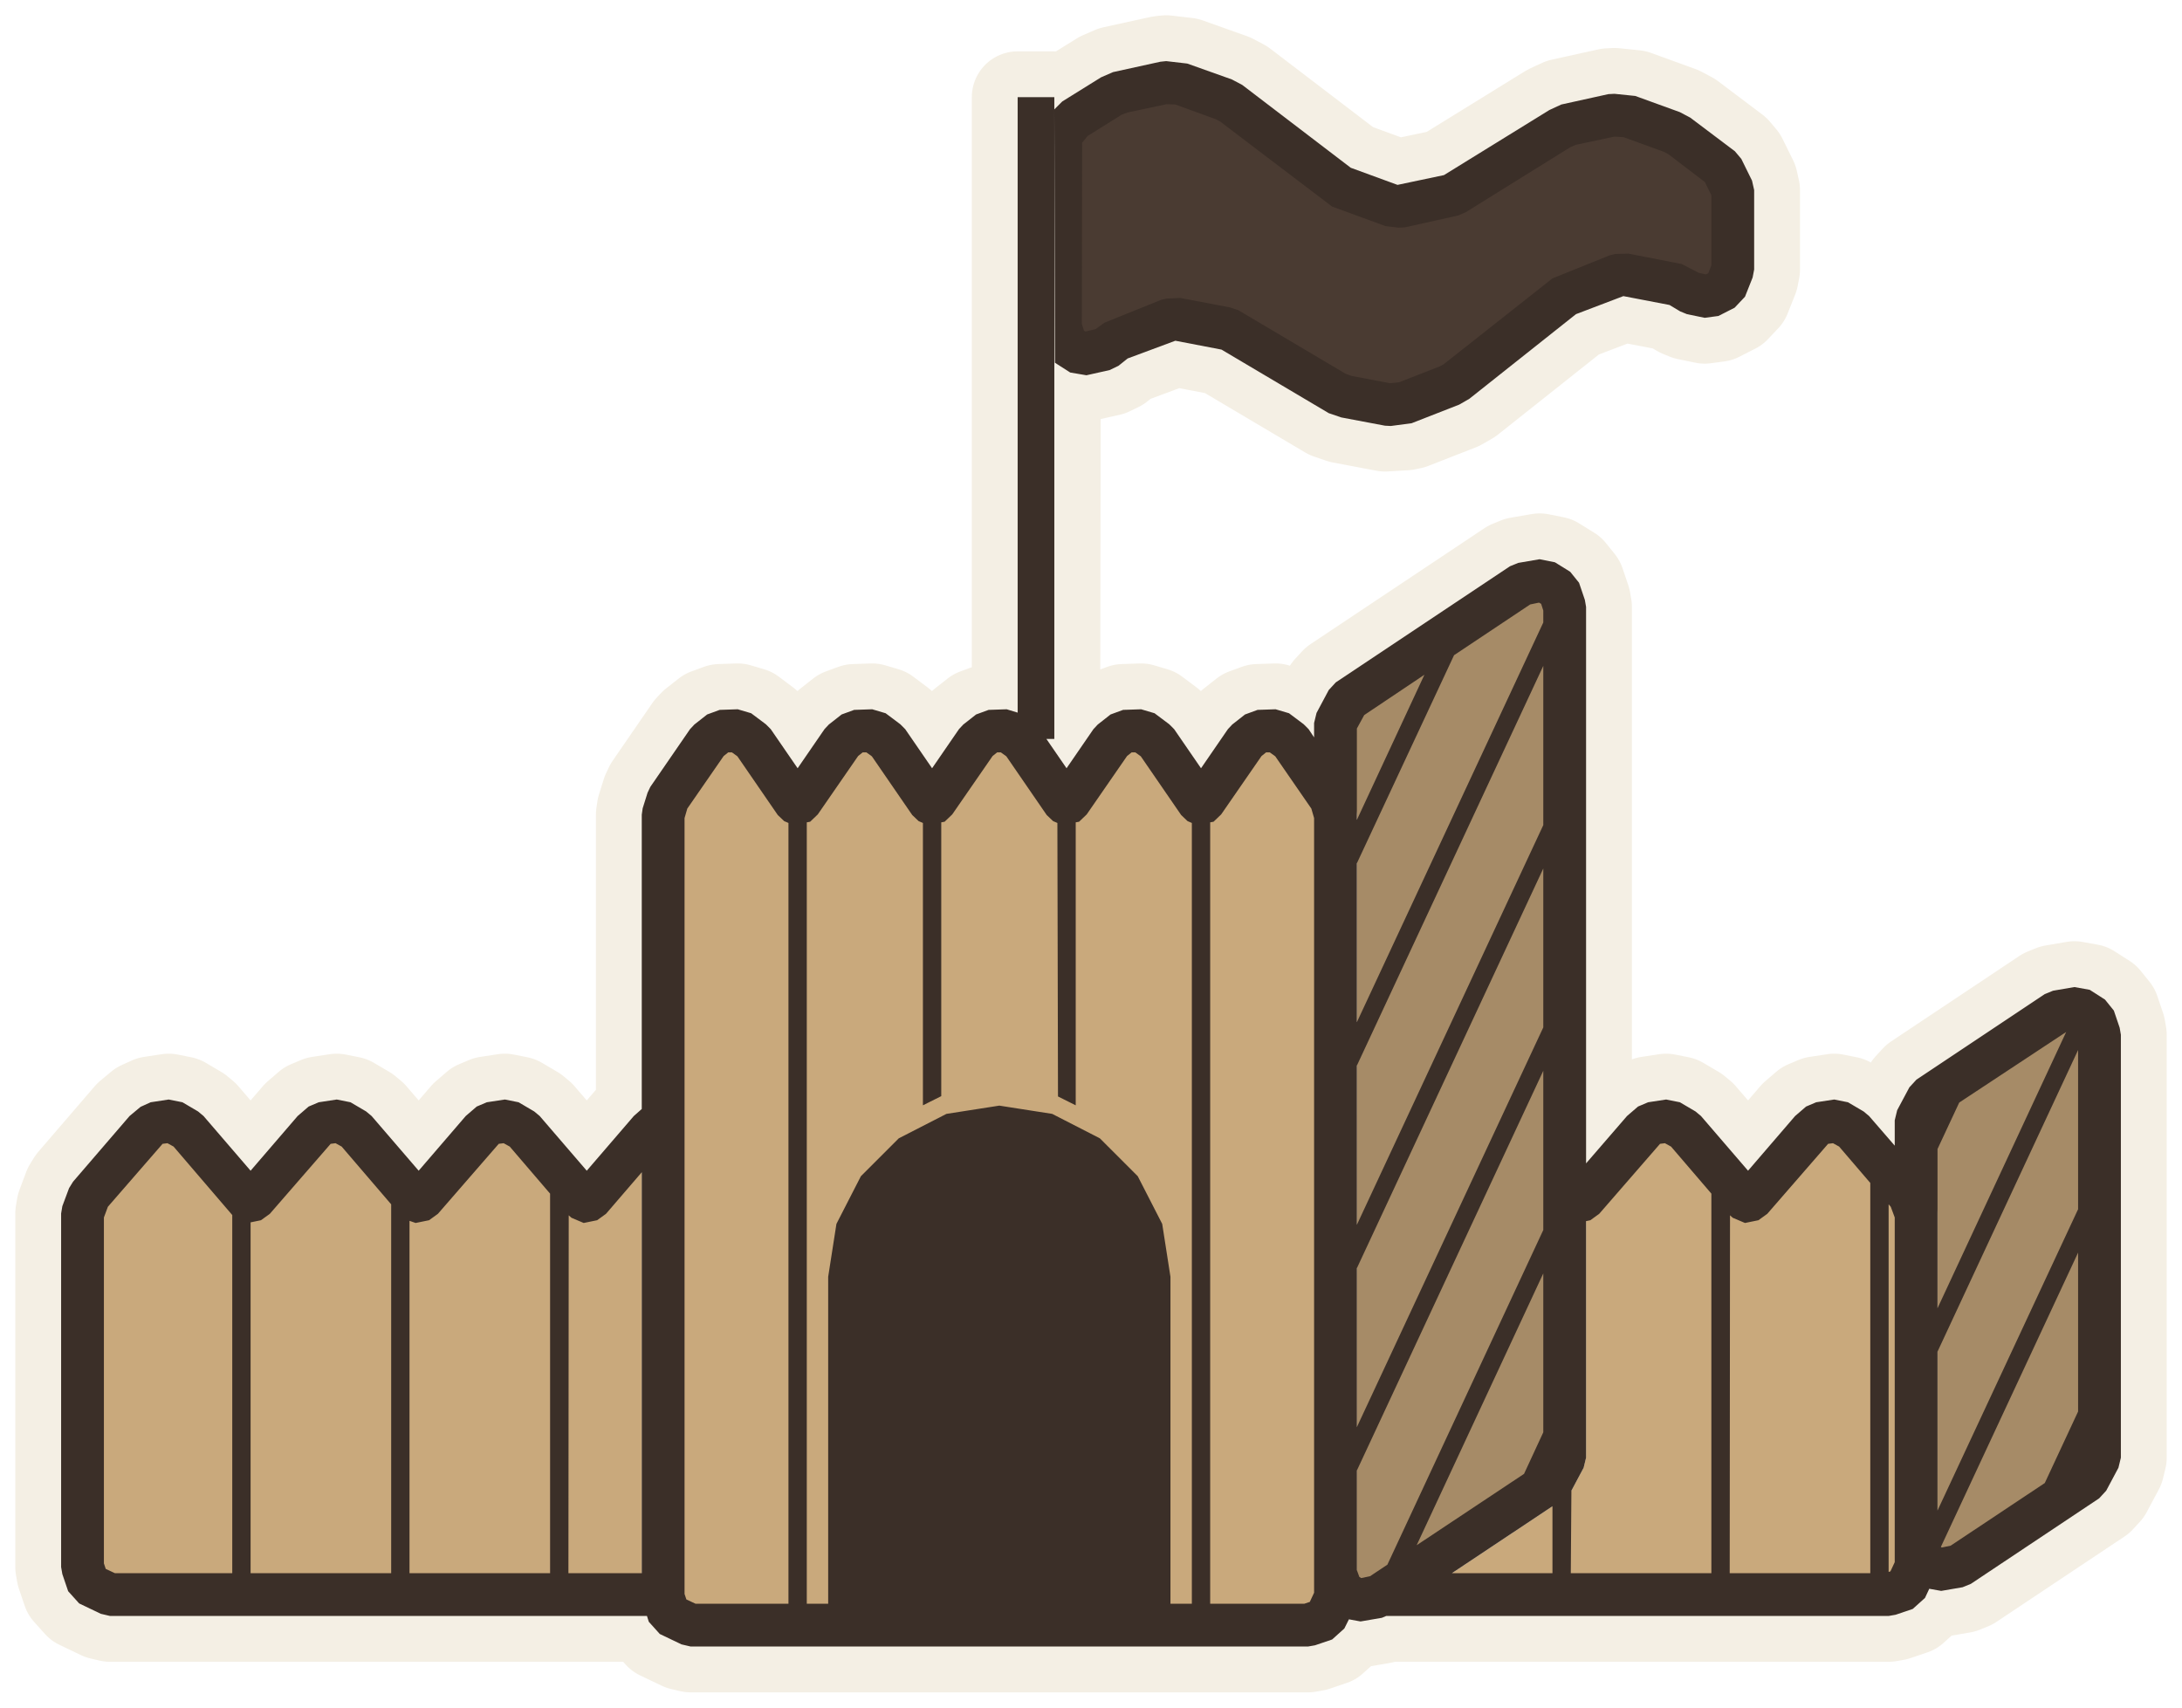
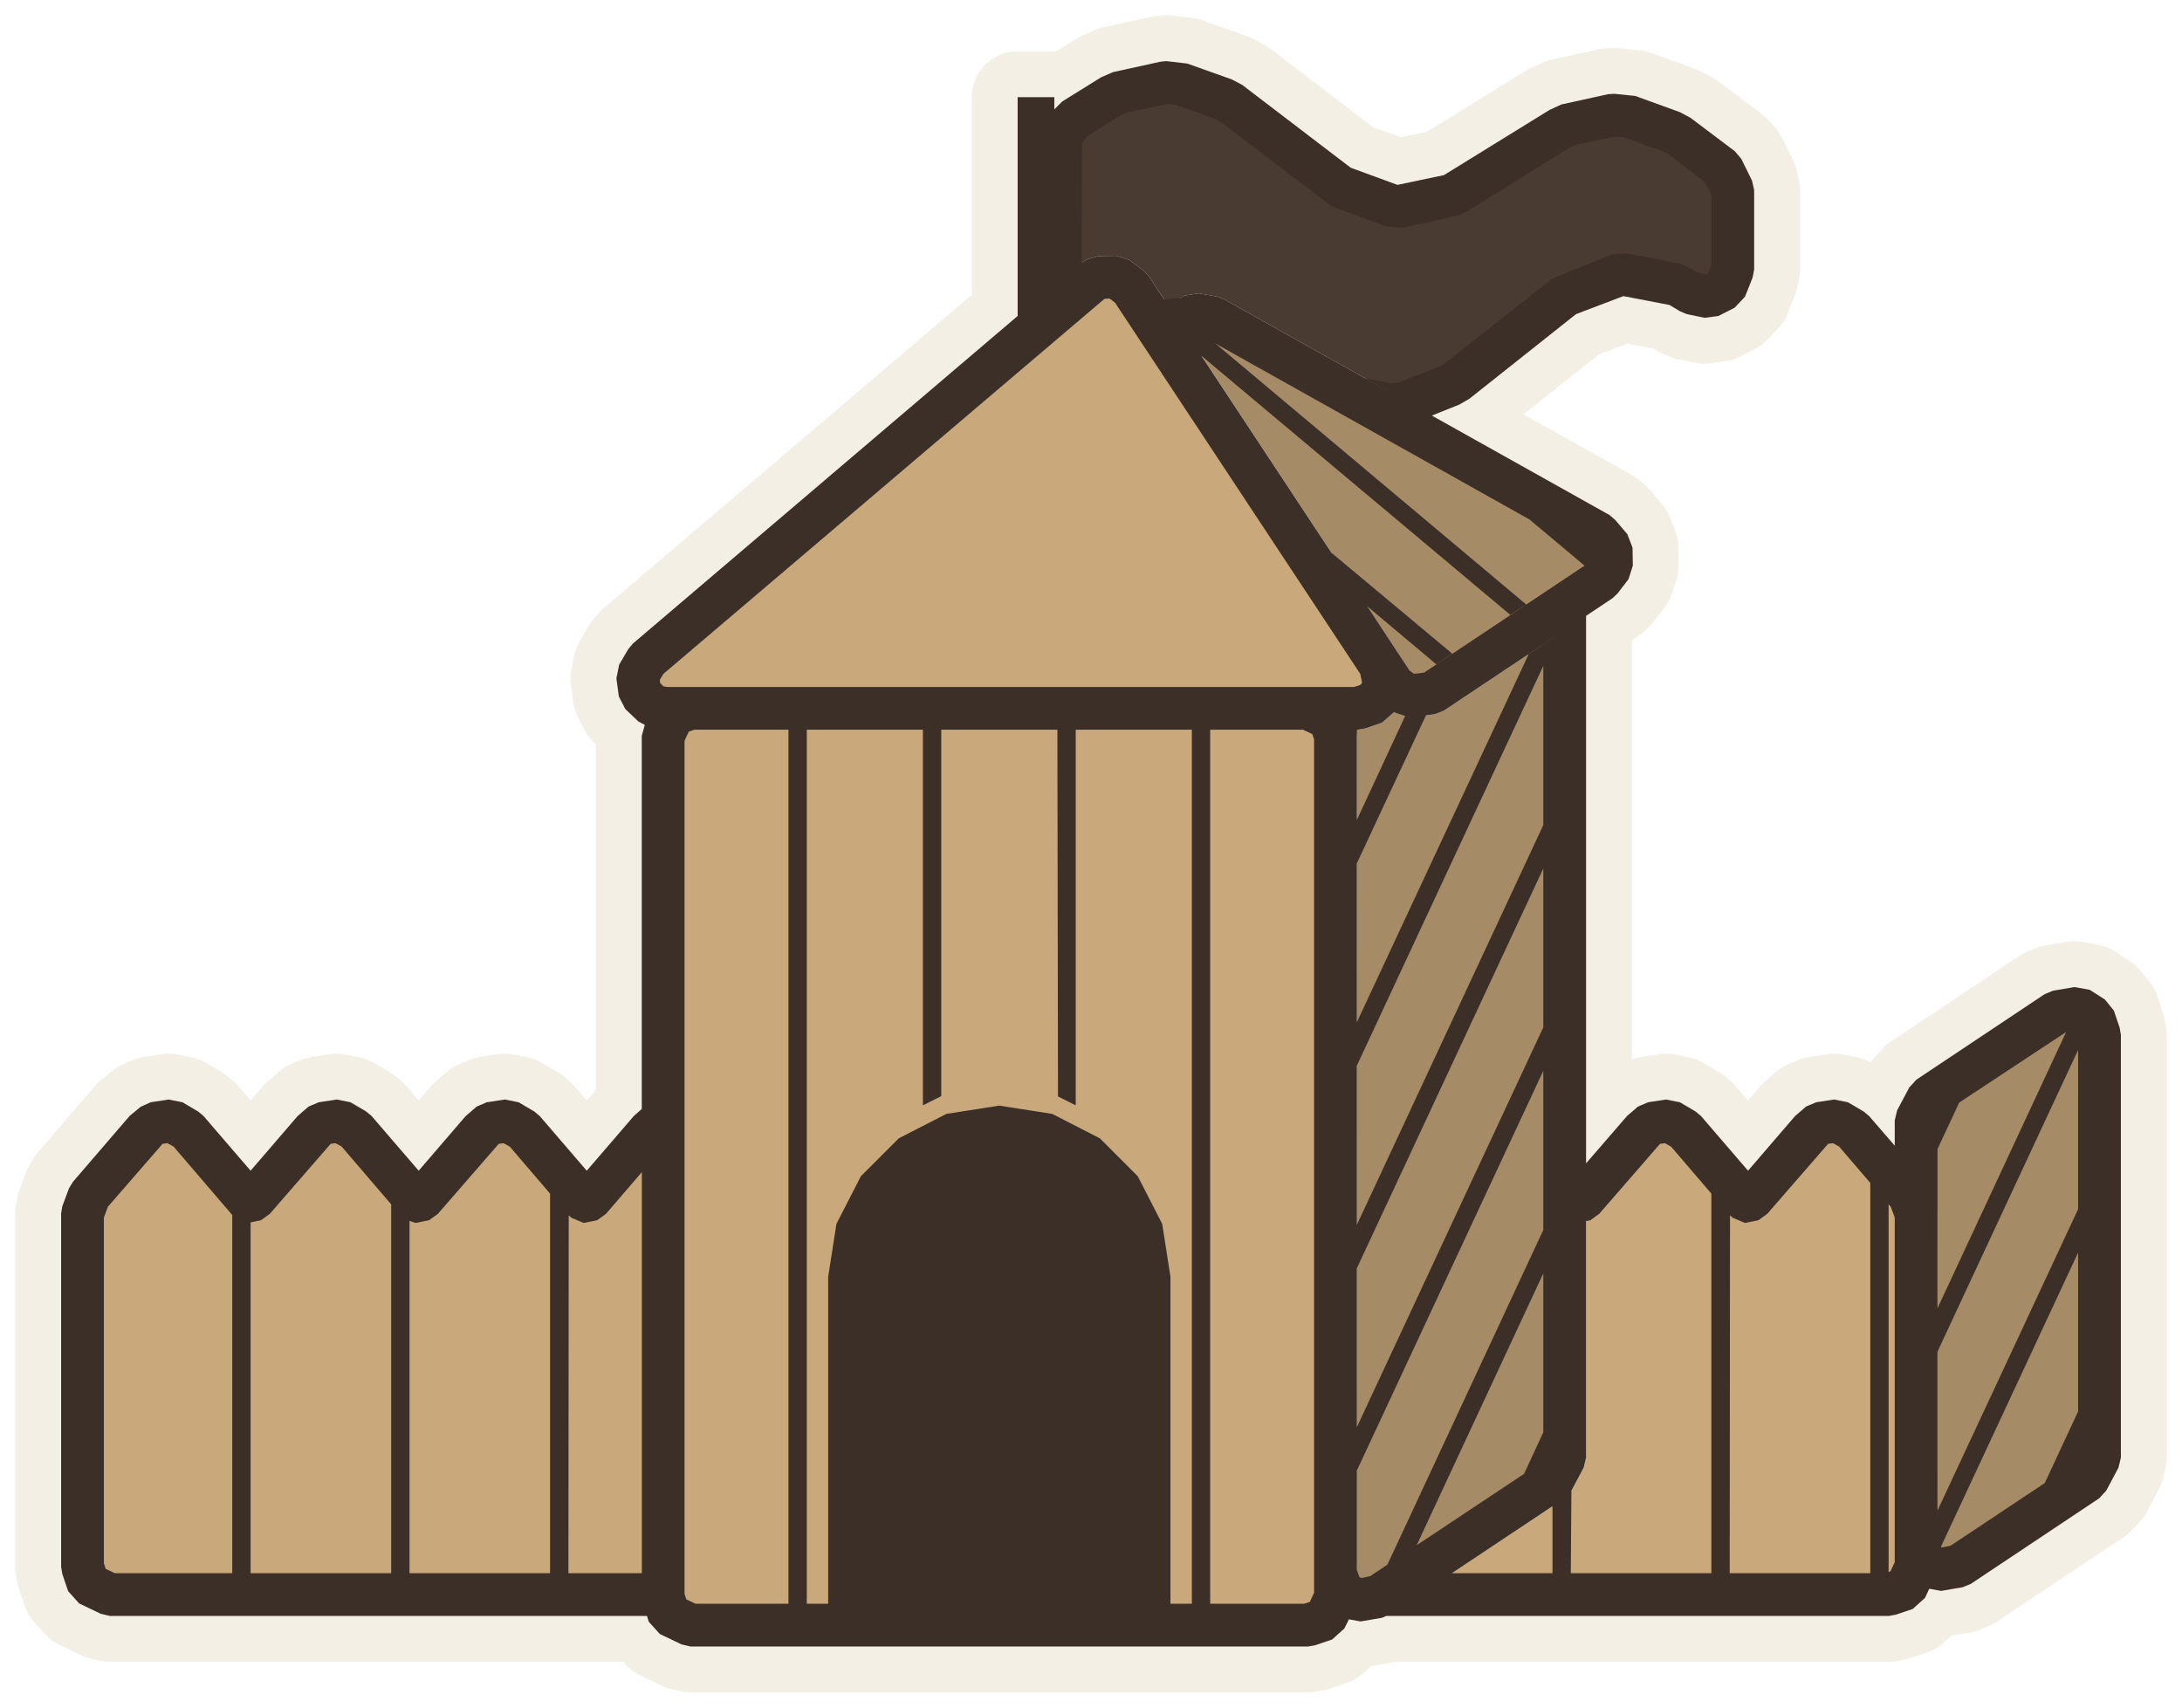
<svg xmlns="http://www.w3.org/2000/svg" viewBox="-32.7 -52.18 71.4 55.88" data-palette="wall:#EFEADF;roof:#D9776B;wood:#C9A97C;earth:#94744F;water:#8FB0B8;flag:#4A3B32;ink:#3B2F28;halo:#F4EFE4">
-   <path data-role="sil" fill="#F4EFE4" stroke="#F4EFE4" stroke-width="3" stroke-linejoin="round" d="M10.33 1.66L10.89 1.47L11.29 1.11L11.44 0.81L11.82 0.88L12.52 0.76L12.66 0.7L29.1 0.7L29.33 0.66L29.89 0.47L30.29 0.11L30.43 -0.19L30.82 -0.12L31.52 -0.24L31.79 -0.35L35.99 -3.15L36.22 -3.4L36.62 -4.15L36.7 -4.48L36.7 -18.32L36.66 -18.55L36.47 -19.11L36.18 -19.47L35.68 -19.79L35.18 -19.88L34.48 -19.76L34.21 -19.65L30.01 -16.85L29.78 -16.6L29.38 -15.85L29.3 -15.52L29.3 -14.69L28.46 -15.66L28.28 -15.81L27.77 -16.11L27.32 -16.2L26.73 -16.11L26.4 -15.97L26.04 -15.66L24.5 -13.87L22.96 -15.66L22.78 -15.81L22.27 -16.11L21.82 -16.2L21.23 -16.11L20.9 -15.97L20.54 -15.66L19.2 -14.11L19.2 -32.32L19.16 -32.55L18.97 -33.11L18.68 -33.47L18.18 -33.78L17.68 -33.88L16.98 -33.76L16.71 -33.65L11.01 -29.85L10.78 -29.6L10.38 -28.85L10.3 -28.52L10.3 -28.05L10.12 -28.32L9.96 -28.48L9.48 -28.84L9.04 -28.97L8.45 -28.95L8.04 -28.8L7.62 -28.47L7.48 -28.32L6.6 -27.04L5.72 -28.32L5.56 -28.48L5.08 -28.84L4.64 -28.97L4.05 -28.95L3.64 -28.8L3.22 -28.47L3.08 -28.32L2.2 -27.04L1.54 -28L1.8 -28L1.82 -40.31L2.32 -39.99L2.85 -39.9L3.61 -40.07L3.9 -40.21L4.2 -40.45L5.76 -41.03L7.27 -40.74L10.78 -38.66L11.19 -38.52L12.62 -38.25L13.3 -38.29L13.49 -38.33L15.05 -38.94L15.38 -39.13L18.87 -41.9L20.42 -42.49L21.93 -42.2L22.28 -41.99L22.5 -41.9L23.08 -41.78L23.53 -41.84L24.06 -42.11L24.4 -42.47L24.65 -43.1L24.7 -43.36L24.7 -45.96L24.63 -46.27L24.28 -46.98L24.07 -47.23L22.61 -48.33L22.27 -48.51L20.81 -49.04L20.13 -49.11L19.93 -49.1L18.39 -48.76L18 -48.58L14.55 -46.45L13.03 -46.13L11.5 -46.69L7.95 -49.4L7.61 -49.58L6.15 -50.1L5.46 -50.18L5.27 -50.16L3.72 -49.82L3.33 -49.65L2.06 -48.86L1.8 -48.6L1.8 -49L0.6 -49L0.6 -28.86L0.24 -28.97L-0.35 -28.95L-0.76 -28.8L-1.18 -28.47L-1.32 -28.32L-2.2 -27.04L-3.08 -28.32L-3.24 -28.48L-3.72 -28.84L-4.16 -28.97L-4.75 -28.95L-5.16 -28.8L-5.58 -28.47L-5.72 -28.32L-6.6 -27.04L-7.48 -28.32L-7.64 -28.48L-8.12 -28.84L-8.56 -28.97L-9.15 -28.95L-9.56 -28.8L-9.98 -28.47L-10.12 -28.32L-11.42 -26.43L-11.51 -26.24L-11.67 -25.73L-11.7 -25.52L-11.7 -15.89L-11.96 -15.66L-13.5 -13.87L-15.04 -15.66L-15.22 -15.81L-15.73 -16.11L-16.18 -16.2L-16.77 -16.11L-17.1 -15.97L-17.46 -15.66L-19 -13.87L-20.54 -15.66L-20.72 -15.81L-21.23 -16.11L-21.68 -16.2L-22.27 -16.11L-22.6 -15.97L-22.96 -15.66L-24.5 -13.87L-26.04 -15.66L-26.22 -15.81L-26.73 -16.11L-27.18 -16.2L-27.77 -16.11L-28.1 -15.96L-28.46 -15.66L-30.31 -13.51L-30.44 -13.3L-30.66 -12.71L-30.7 -12.47L-30.7 -0.9L-30.66 -0.67L-30.47 -0.11L-30.11 0.29L-29.4 0.63L-29.1 0.7L-11.53 0.7L-11.47 0.89L-11.11 1.29L-10.4 1.63L-10.1 1.7L10.1 1.7Z" />
-   <path data-role="wood" fill="#C9A97C" d="M10.66 0.81L11 0.1L11 -25.52L10.84 -26.03L9.54 -27.92L9.06 -28.27L8.47 -28.25L8.06 -27.92L6.69 -25.93L6.59 -25.86L6.52 -25.91L5.14 -27.92L4.67 -28.27L4.07 -28.25L3.66 -27.92L2.29 -25.93L2.19 -25.86L2.12 -25.91L0.74 -27.92L0.27 -28.27L-0.33 -28.25L-0.74 -27.92L-2.11 -25.93L-2.21 -25.86L-2.28 -25.91L-3.66 -27.92L-4.13 -28.27L-4.73 -28.25L-5.14 -27.92L-6.51 -25.93L-6.61 -25.86L-6.68 -25.91L-8.06 -27.92L-8.54 -28.27L-9.13 -28.25L-9.54 -27.92L-10.84 -26.03L-11 -25.52L-11 0.1L-10.81 0.66L-10.1 1L10.1 1ZM29.66 -0.19L30 -0.9L30 -12.47L29.78 -13.05L27.93 -15.21L27.42 -15.5L26.84 -15.42L26.57 -15.21L24.6 -12.92L24.45 -12.86L22.43 -15.21L21.92 -15.5L21.34 -15.42L21.07 -15.21L19.2 -13.03L19.2 -4.48L19.12 -4.15L18.72 -3.4L18.49 -3.15L13.76 0L29.1 0ZM-11.7 -14.89L-13.4 -12.92L-13.55 -12.86L-15.57 -15.21L-16.08 -15.5L-16.66 -15.42L-16.93 -15.21L-18.9 -12.92L-19.05 -12.86L-21.07 -15.21L-21.58 -15.5L-22.16 -15.42L-22.43 -15.21L-24.4 -12.92L-24.55 -12.86L-26.57 -15.21L-27.08 -15.5L-27.66 -15.42L-27.93 -15.21L-29.78 -13.05L-30 -12.47L-30 -0.9L-29.81 -0.34L-29.1 0L-11.7 0Z" />
-   <path data-role="wood-shade" fill="#a68b67" d="M12.4 0.07L18.1 -3.73L18.5 -4.48L18.5 -32.32L18.31 -32.88L17.81 -33.19L17.1 -33.07L11.4 -29.27L11 -28.52L11 -27.04L11.42 -26.43L11.51 -26.24L11.67 -25.73L11.7 -25.52L11.69 0.19ZM31.4 -0.93L35.6 -3.73L36 -4.48L36 -18.32L35.81 -18.88L35.31 -19.19L34.6 -19.07L30.4 -16.27L30 -15.52L30 -13.87L30.31 -13.51L30.44 -13.3L30.66 -12.71L30.7 -12.47L30.69 -0.81Z" />
-   <path data-role="flag" fill="#4A3B32" d="M13.24 -38.98L14.71 -39.55L14.94 -39.68L18.56 -42.53L20.21 -43.17L20.46 -43.19L22.09 -42.89L22.24 -42.83L22.64 -42.59L23.22 -42.47L23.75 -42.74L24 -43.36L24 -45.96L23.65 -46.67L22.28 -47.72L22.04 -47.85L20.57 -48.38L20.08 -48.41L18.65 -48.11L18.37 -47.99L14.9 -45.84L14.76 -45.78L13.12 -45.43L12.88 -45.44L11.12 -46.1L7.61 -48.79L7.37 -48.92L5.91 -49.45L5.42 -49.48L3.98 -49.17L3.7 -49.06L2.42 -48.26L2.05 -47.8L2 -47.5L2 -41.46L2.19 -40.9L2.69 -40.59L3.46 -40.76L3.9 -41.08L5.55 -41.72L5.79 -41.74L7.42 -41.43L7.57 -41.38L11.03 -39.32L11.32 -39.21L12.75 -38.94Z" />
-   <path data-role="ink" fill="#3B2F28" d="M12.81 -38.24L13.49 -38.33L15.05 -38.94L15.38 -39.13L18.87 -41.9L20.42 -42.49L21.93 -42.2L22.28 -41.99L22.5 -41.9L23.08 -41.78L23.53 -41.84L24.06 -42.11L24.4 -42.47L24.65 -43.1L24.7 -43.36L24.7 -45.96L24.63 -46.27L24.28 -46.98L24.07 -47.23L22.61 -48.33L22.27 -48.51L20.81 -49.04L20.13 -49.11L19.93 -49.1L18.39 -48.76L18 -48.58L14.55 -46.45L13.03 -46.13L11.5 -46.69L7.95 -49.4L7.61 -49.58L6.15 -50.1L5.46 -50.18L5.27 -50.16L3.72 -49.82L3.33 -49.65L2.06 -48.86L1.8 -48.6L1.82 -40.31L2.32 -39.99L2.85 -39.9L3.61 -40.07L3.9 -40.21L4.2 -40.45L5.76 -41.03L7.27 -40.74L10.78 -38.66L11.19 -38.52L12.62 -38.25ZM10.33 1.66L10.89 1.47L11.29 1.11L11.44 0.81L11.82 0.88L12.52 0.76L12.66 0.7L29.1 0.7L29.33 0.66L29.89 0.47L30.29 0.11L30.43 -0.19L30.82 -0.12L31.52 -0.24L31.79 -0.35L35.99 -3.15L36.22 -3.4L36.62 -4.15L36.7 -4.48L36.7 -18.32L36.66 -18.55L36.47 -19.11L36.18 -19.47L35.68 -19.79L35.18 -19.88L34.48 -19.76L34.21 -19.65L30.01 -16.85L29.78 -16.6L29.38 -15.85L29.3 -15.52L29.3 -14.69L28.46 -15.66L28.28 -15.81L27.77 -16.11L27.32 -16.2L26.73 -16.11L26.4 -15.97L26.04 -15.66L24.5 -13.87L22.96 -15.66L22.78 -15.81L22.27 -16.11L21.82 -16.2L21.23 -16.11L20.9 -15.97L20.54 -15.66L19.2 -14.11L19.2 -12.22L19.34 -12.25L19.63 -12.46L21.62 -14.75L21.78 -14.77L21.98 -14.66L23.3 -13.12L23.3 -0.7L18.7 -0.7L18.72 -3.4L19.12 -4.15L19.2 -4.48L19.2 -32.32L19.16 -32.55L18.97 -33.11L18.68 -33.47L18.18 -33.78L17.68 -33.88L16.98 -33.76L16.71 -33.65L11.01 -29.85L10.78 -29.6L10.38 -28.85L10.3 -28.52L10.3 -28.05L10.12 -28.32L9.96 -28.48L9.48 -28.84L9.04 -28.97L8.45 -28.95L8.04 -28.8L7.62 -28.47L7.48 -28.32L6.6 -27.04L5.72 -28.32L5.56 -28.48L5.08 -28.84L4.64 -28.97L4.05 -28.95L3.64 -28.8L3.22 -28.47L3.08 -28.32L2.2 -27.04L1.54 -28L1.8 -28L1.8 -49L0.6 -49L0.6 -28.86L0.24 -28.97L-0.35 -28.95L-0.76 -28.8L-1.18 -28.47L-1.32 -28.32L-2.2 -27.04L-3.08 -28.32L-3.24 -28.48L-3.72 -28.84L-4.16 -28.97L-4.75 -28.95L-5.16 -28.8L-5.58 -28.47L-5.72 -28.32L-6.6 -27.04L-7.48 -28.32L-7.64 -28.48L-8.12 -28.84L-8.56 -28.97L-9.15 -28.95L-9.56 -28.8L-9.98 -28.47L-10.12 -28.32L-11.42 -26.43L-11.51 -26.24L-11.67 -25.73L-11.7 -25.52L-11.7 -15.89L-11.96 -15.66L-13.5 -13.87L-15.04 -15.66L-15.22 -15.81L-15.73 -16.11L-16.18 -16.2L-16.77 -16.11L-17.1 -15.97L-17.46 -15.66L-19 -13.87L-20.54 -15.66L-20.72 -15.81L-21.23 -16.11L-21.68 -16.2L-22.27 -16.11L-22.6 -15.97L-22.96 -15.66L-24.5 -13.87L-26.04 -15.66L-26.22 -15.81L-26.73 -16.11L-27.18 -16.2L-27.77 -16.11L-28.1 -15.96L-28.46 -15.66L-30.31 -13.51L-30.44 -13.3L-30.66 -12.71L-30.7 -12.47L-30.7 -0.9L-30.66 -0.67L-30.47 -0.11L-30.11 0.29L-29.4 0.63L-29.1 0.7L-11.53 0.7L-11.47 0.89L-11.11 1.29L-10.4 1.63L-10.1 1.7L10.1 1.7ZM11.52 -39.88L11.33 -39.95L7.82 -42.03L7.55 -42.12L5.92 -42.43L5.48 -42.41L5.3 -42.37L3.44 -41.62L3.15 -41.41L2.82 -41.33L2.77 -41.36L2.7 -41.58L2.71 -47.51L2.89 -47.73L4.01 -48.43L4.2 -48.5L5.47 -48.77L5.76 -48.76L7.08 -48.28L7.23 -48.2L10.89 -45.42L12.64 -44.78L13.07 -44.73L13.27 -44.74L15.02 -45.13L15.27 -45.24L18.68 -47.36L18.86 -47.44L20.13 -47.71L20.43 -47.69L21.75 -47.21L21.9 -47.13L23.09 -46.22L23.3 -45.79L23.3 -43.5L23.2 -43.24L23.12 -43.2L22.89 -43.25L22.33 -43.54L20.59 -43.88L20.15 -43.87L19.96 -43.82L18.1 -43.07L14.54 -40.26L14.41 -40.19L13.08 -39.67L12.78 -39.64ZM11.78 -0.58L11.7 -0.8L11.7 -28.34L11.94 -28.78L13.91 -30.1L11.7 -25.35L11.7 -23.93L14.88 -30.74L17.37 -32.4L17.66 -32.46L17.73 -32.42L17.8 -32.2L17.8 -31.81L11.7 -18.73L11.7 -17.31L17.8 -30.39L17.8 -25.18L11.7 -12.1L11.7 -10.68L17.8 -23.76L17.8 -18.56L11.7 -5.48L11.7 -4.06L17.8 -17.14L17.8 -11.93L12.69 -0.96L13.65 -1.6L17.8 -10.51L17.8 -5.31L17.17 -3.95L12.13 -0.6L11.84 -0.54ZM-6.3 0.3L-6.3 -25.27L-6.19 -25.29L-5.94 -25.53L-4.62 -27.44L-4.47 -27.56L-4.35 -27.56L-4.17 -27.43L-2.85 -25.51L-2.64 -25.31L-2.5 -25.25L-2.5 -16.01L-1.9 -16.31L-1.9 -25.27L-1.79 -25.29L-1.54 -25.53L-0.22 -27.44L-0.07 -27.56L0.05 -27.56L0.23 -27.43L1.55 -25.51L1.76 -25.31L1.9 -25.25L1.92 -16.3L2.5 -16.01L2.5 -25.27L2.61 -25.29L2.86 -25.53L4.18 -27.44L4.33 -27.56L4.45 -27.56L4.63 -27.43L5.95 -25.51L6.16 -25.31L6.3 -25.25L6.3 0.3L5.6 0.3L5.6 -10.4L5.33 -12.13L4.53 -13.69L3.29 -14.93L1.73 -15.73L0 -16L-1.73 -15.73L-3.29 -14.93L-4.53 -13.69L-5.33 -12.13L-5.6 -10.4L-5.6 0.3ZM6.9 0.3L6.9 -25.27L7.01 -25.29L7.26 -25.53L8.58 -27.44L8.73 -27.56L8.85 -27.56L9.03 -27.43L10.21 -25.72L10.3 -25.41L10.3 -0.06L10.16 0.24L9.98 0.3ZM-9.94 0.3L-10.24 0.16L-10.3 -0.02L-10.3 -25.41L-10.21 -25.72L-9.02 -27.44L-8.87 -27.56L-8.75 -27.56L-8.57 -27.43L-7.25 -25.51L-7.04 -25.31L-6.9 -25.25L-6.9 0.3ZM30.7 -14.58L31.41 -16.1L34.91 -18.41L30.7 -9.37L30.7 -7.95L35.3 -17.82L35.3 -12.61L30.7 -2.75ZM23.9 -0.7L23.91 -12.41L24 -12.33L24.4 -12.16L24.84 -12.25L25.13 -12.46L27.12 -14.75L27.28 -14.77L27.48 -14.66L28.5 -13.47L28.5 -0.7ZM-28.94 -0.7L-29.24 -0.84L-29.3 -1.02L-29.3 -12.34L-29.17 -12.69L-27.38 -14.75L-27.22 -14.77L-27.02 -14.66L-25.1 -12.42L-25.1 -0.7ZM-19.3 -0.7L-19.3 -12.23L-19.1 -12.16L-18.66 -12.25L-18.37 -12.46L-16.38 -14.75L-16.22 -14.77L-16.02 -14.66L-14.7 -13.12L-14.7 -0.7ZM-24.5 -0.7L-24.5 -12.18L-24.16 -12.25L-23.87 -12.46L-21.88 -14.75L-21.72 -14.77L-21.52 -14.66L-19.9 -12.77L-19.9 -0.7ZM-14.1 -0.7L-14.09 -12.41L-14 -12.33L-13.6 -12.16L-13.16 -12.25L-12.87 -12.46L-11.7 -13.82L-11.7 -0.7ZM29.1 -0.74L29.1 -12.77L29.17 -12.69L29.3 -12.34L29.3 -1.06L29.16 -0.76ZM30.81 -1.56L35.3 -11.19L35.3 -5.99L34.21 -3.65L31.13 -1.6L30.84 -1.54ZM14.81 -0.7L18.1 -2.89L18.1 -0.7Z" />
+   <path data-role="sil" fill="#F4EFE4" stroke="#F4EFE4" stroke-width="3" stroke-linejoin="round" d="M10.33 1.66L10.89 1.47L11.29 1.11L11.44 0.81L11.82 0.88L12.52 0.76L12.66 0.7L29.1 0.7L29.33 0.66L29.89 0.47L30.29 0.11L30.43 -0.19L30.82 -0.12L31.52 -0.24L31.79 -0.35L35.99 -3.15L36.22 -3.4L36.62 -4.15L36.7 -4.48L36.7 -18.32L36.66 -18.55L36.47 -19.11L36.18 -19.47L35.68 -19.79L35.18 -19.88L34.48 -19.76L34.21 -19.65L30.01 -16.85L29.78 -16.6L29.38 -15.85L29.3 -15.52L29.3 -14.69L28.46 -15.66L28.28 -15.81L27.77 -16.11L27.32 -16.2L26.73 -16.11L26.4 -15.97L26.04 -15.66L24.5 -13.87L22.96 -15.66L22.78 -15.81L22.27 -16.11L21.82 -16.2L21.23 -16.11L20.9 -15.97L20.54 -15.66L19.2 -14.11L19.2 -32.03L20.06 -32.6L20.23 -32.76L20.59 -33.23L20.73 -33.67L20.72 -34.26L20.55 -34.7L20.15 -35.17L19.96 -35.33L14.15 -38.58L15.05 -38.94L15.38 -39.13L18.87 -41.9L20.42 -42.49L21.93 -42.2L22.28 -41.99L22.5 -41.9L23.08 -41.78L23.53 -41.84L24.06 -42.11L24.4 -42.47L24.65 -43.1L24.7 -43.36L24.7 -45.96L24.63 -46.27L24.28 -46.98L24.07 -47.23L22.61 -48.33L22.27 -48.51L20.81 -49.04L20.13 -49.11L19.93 -49.1L18.39 -48.76L18 -48.58L14.55 -46.45L13.03 -46.13L11.5 -46.69L7.95 -49.4L7.61 -49.58L6.15 -50.1L5.46 -50.18L5.27 -50.16L3.72 -49.82L3.33 -49.65L2.06 -48.86L1.8 -48.6L1.8 -49L0.6 -49L0.6 -41.84L-11.99 -31.12L-12.14 -30.94L-12.44 -30.43L-12.53 -29.98L-12.45 -29.39L-12.24 -28.98L-11.81 -28.57L-11.6 -28.46L-11.7 -28.1L-11.7 -15.89L-11.96 -15.66L-13.5 -13.87L-15.04 -15.66L-15.22 -15.81L-15.73 -16.11L-16.18 -16.2L-16.77 -16.11L-17.1 -15.97L-17.46 -15.66L-19 -13.87L-20.54 -15.66L-20.72 -15.81L-21.23 -16.11L-21.68 -16.2L-22.27 -16.11L-22.6 -15.97L-22.96 -15.66L-24.5 -13.87L-26.04 -15.66L-26.22 -15.81L-26.73 -16.11L-27.18 -16.2L-27.77 -16.11L-28.1 -15.96L-28.46 -15.66L-30.31 -13.51L-30.44 -13.3L-30.66 -12.71L-30.7 -12.47L-30.7 -0.9L-30.66 -0.67L-30.47 -0.11L-30.11 0.29L-29.4 0.63L-29.1 0.7L-11.53 0.7L-11.47 0.89L-11.11 1.29L-10.4 1.63L-10.1 1.7L10.1 1.7Z" />
+   <path data-role="wood" fill="#C9A97C" d="M12.29 -29.19L12.6 -29.69L12.48 -30.4L4.31 -42.75L3.84 -43.11L3.25 -43.1L2.98 -42.94L-11.54 -30.59L-11.84 -30.07L-11.76 -29.49L-11.33 -29.08L-10.96 -29L11.73 -29ZM10.66 0.81L11 0.1L11 -28.1L10.93 -28.3L-10.9 -28.3L-11 -28.1L-11 0.1L-10.81 0.66L-10.1 1L10.1 1ZM29.66 -0.19L30 -0.9L30 -12.47L29.78 -13.05L27.93 -15.21L27.42 -15.5L26.84 -15.42L26.57 -15.21L24.6 -12.92L24.45 -12.86L22.43 -15.21L21.92 -15.5L21.34 -15.42L21.07 -15.21L19.2 -13.03L19.2 -4.48L19.12 -4.15L18.72 -3.4L18.49 -3.15L13.76 0L29.1 0ZM-11.7 -14.89L-13.4 -12.92L-13.55 -12.86L-15.57 -15.21L-16.08 -15.5L-16.66 -15.42L-16.93 -15.21L-18.9 -12.92L-19.05 -12.86L-21.07 -15.21L-21.58 -15.5L-22.16 -15.42L-22.43 -15.21L-24.4 -12.92L-24.55 -12.86L-26.57 -15.21L-27.08 -15.5L-27.66 -15.42L-27.93 -15.21L-29.78 -13.05L-30 -12.47L-30 -0.9L-29.81 -0.34L-29.1 0L-11.7 0Z" />
+   <path data-role="wood-shade" fill="#a68b67" d="M14.15 -29.5L19.68 -33.18L20.03 -33.66L20.02 -34.25L19.62 -34.72L6.98 -41.79L6.4 -41.89L5.9 -41.62L13.06 -30.78L13.17 -30.52L13.29 -29.82L13.23 -29.5L13.37 -29.39ZM12.4 0.07L18.1 -3.73L18.5 -4.48L18.5 -31.56L14.54 -28.92L14.25 -28.81L13.47 -28.7L12.91 -28.87L12.52 -28.53L11.96 -28.34L11.67 -28.3L11.7 -28.1L11.69 0.19ZM31.4 -0.93L35.6 -3.73L36 -4.48L36 -18.32L35.81 -18.88L35.31 -19.19L34.6 -19.07L30.4 -16.27L30 -15.52L30 -13.87L30.31 -13.51L30.44 -13.3L30.66 -12.71L30.7 -12.47L30.69 -0.81Z" />
+   <path data-role="flag" fill="#4A3B32" d="M14.71 -39.55L14.94 -39.68L18.56 -42.53L20.21 -43.17L20.46 -43.19L22.09 -42.89L22.24 -42.83L22.64 -42.59L23.22 -42.47L23.75 -42.74L24 -43.36L24 -45.96L23.65 -46.67L22.28 -47.72L22.04 -47.85L20.57 -48.38L20.08 -48.41L18.65 -48.11L18.37 -47.99L14.9 -45.84L14.76 -45.78L13.12 -45.43L12.88 -45.44L11.12 -46.1L7.61 -48.79L7.37 -48.92L5.91 -49.45L5.42 -49.48L3.98 -49.17L3.7 -49.06L2.42 -48.26L2.05 -47.8L2 -47.5L2 -43.03L2.62 -43.54L2.89 -43.7L3.24 -43.8L3.83 -43.81L4.26 -43.67L4.74 -43.31L4.89 -43.14L5.52 -42.2L6.07 -42.51L6.52 -42.58L7.11 -42.48L7.33 -42.4L13.35 -39.03Z" />
+   <path data-role="ink" fill="#3B2F28" d="M10.33 1.66L10.89 1.47L11.29 1.11L11.44 0.81L11.82 0.88L12.52 0.76L12.66 0.7L29.1 0.7L29.33 0.66L29.89 0.47L30.29 0.11L30.43 -0.19L30.82 -0.12L31.52 -0.24L31.79 -0.35L35.99 -3.15L36.22 -3.4L36.62 -4.15L36.7 -4.48L36.7 -18.32L36.66 -18.55L36.47 -19.11L36.18 -19.47L35.68 -19.79L35.18 -19.88L34.48 -19.76L34.21 -19.65L30.01 -16.85L29.78 -16.6L29.38 -15.85L29.3 -15.52L29.3 -14.69L28.46 -15.66L28.28 -15.81L27.77 -16.11L27.32 -16.2L26.73 -16.11L26.4 -15.97L26.04 -15.66L24.5 -13.87L22.96 -15.66L22.78 -15.81L22.27 -16.11L21.82 -16.2L21.23 -16.11L20.9 -15.97L20.54 -15.66L19.2 -14.11L19.2 -12.22L19.34 -12.25L19.63 -12.46L21.62 -14.75L21.78 -14.77L21.98 -14.66L23.3 -13.12L23.3 -0.7L18.7 -0.7L18.72 -3.4L19.12 -4.15L19.2 -4.48L19.2 -32.03L17.32 -30.77L11.7 -18.73L11.7 -17.31L17.8 -30.39L17.8 -25.18L11.7 -12.1L11.7 -10.68L17.8 -23.76L17.8 -18.56L11.7 -5.48L11.7 -4.06L17.8 -17.14L17.8 -11.93L12.69 -0.96L13.65 -1.6L17.8 -10.51L17.8 -5.31L17.17 -3.95L12.13 -0.6L11.84 -0.54L11.78 -0.58L11.7 -0.8L11.7 -28.3L11.96 -28.34L12.52 -28.53L12.91 -28.87L13.28 -28.75L11.7 -25.35L11.7 -23.93L13.96 -28.77L14.25 -28.81L14.54 -28.92L20.06 -32.6L20.23 -32.76L20.59 -33.23L20.73 -33.67L20.72 -34.26L20.55 -34.7L20.15 -35.17L19.96 -35.33L7.33 -42.4L7.11 -42.48L6.52 -42.58L6.07 -42.51L5.92 -42.43L5.39 -42.39L4.89 -43.14L4.74 -43.31L4.26 -43.67L3.83 -43.81L3.24 -43.8L2.89 -43.7L2.7 -43.59L2.71 -47.51L2.89 -47.73L4.01 -48.43L4.2 -48.5L5.47 -48.77L5.76 -48.76L7.08 -48.28L7.23 -48.2L10.89 -45.42L12.64 -44.78L13.07 -44.73L13.27 -44.74L15.02 -45.13L15.27 -45.24L18.68 -47.36L18.86 -47.44L20.13 -47.71L20.43 -47.69L21.75 -47.21L21.9 -47.13L23.09 -46.22L23.3 -45.79L23.3 -43.5L23.2 -43.24L23.12 -43.2L22.89 -43.25L22.33 -43.54L20.59 -43.88L20.15 -43.87L19.96 -43.82L18.1 -43.07L14.54 -40.26L14.41 -40.19L13.08 -39.67L12.78 -39.64L11.98 -39.8L14.15 -38.58L15.05 -38.94L15.38 -39.13L18.87 -41.9L20.42 -42.49L21.93 -42.2L22.28 -41.99L22.5 -41.9L23.08 -41.78L23.53 -41.84L24.06 -42.11L24.4 -42.47L24.65 -43.1L24.7 -43.36L24.7 -45.96L24.63 -46.27L24.28 -46.98L24.07 -47.23L22.61 -48.33L22.27 -48.51L20.81 -49.04L20.13 -49.11L19.93 -49.1L18.39 -48.76L18 -48.58L14.55 -46.45L13.03 -46.13L11.5 -46.69L7.95 -49.4L7.61 -49.58L6.15 -50.1L5.46 -50.18L5.27 -50.16L3.72 -49.82L3.33 -49.65L2.06 -48.86L1.8 -48.6L1.8 -49L0.6 -49L0.6 -41.84L-11.99 -31.12L-12.14 -30.94L-12.44 -30.43L-12.53 -29.98L-12.45 -29.39L-12.24 -28.98L-11.81 -28.57L-11.6 -28.46L-11.7 -28.1L-11.7 -15.89L-11.96 -15.66L-13.5 -13.87L-15.04 -15.66L-15.22 -15.81L-15.73 -16.11L-16.18 -16.2L-16.77 -16.11L-17.1 -15.97L-17.46 -15.66L-19 -13.87L-20.54 -15.66L-20.72 -15.81L-21.23 -16.11L-21.68 -16.2L-22.27 -16.11L-22.6 -15.97L-22.96 -15.66L-24.5 -13.87L-26.04 -15.66L-26.22 -15.81L-26.73 -16.11L-27.18 -16.2L-27.77 -16.11L-28.1 -15.96L-28.46 -15.66L-30.31 -13.51L-30.44 -13.3L-30.66 -12.71L-30.7 -12.47L-30.7 -0.9L-30.66 -0.67L-30.47 -0.11L-30.11 0.29L-29.4 0.63L-29.1 0.7L-11.53 0.7L-11.47 0.89L-11.11 1.29L-10.4 1.63L-10.1 1.7L10.1 1.7ZM-10.88 -29.7L-10.99 -29.72L-11.1 -29.83L-11.11 -29.93L-10.99 -30.13L3.44 -42.4L3.61 -42.41L3.79 -42.27L11.81 -30.13L11.87 -29.84L11.82 -29.77L11.61 -29.7ZM13.42 -30.24L12.04 -32.34L14.3 -30.44L14.82 -30.79L10.87 -34.09L6.61 -40.54L16.72 -32.06L17.24 -32.4L7.07 -40.94L17.35 -35.18L19.15 -33.67L13.9 -30.17L13.57 -30.13ZM-6.3 0.3L-6.3 -28.3L-2.5 -28.3L-2.5 -16.01L-1.9 -16.31L-1.9 -28.3L1.9 -28.3L1.92 -16.3L2.5 -16.01L2.5 -28.3L6.3 -28.3L6.3 0.3L5.6 0.3L5.6 -10.4L5.33 -12.13L4.53 -13.69L3.29 -14.93L1.73 -15.73L0 -16L-1.73 -15.73L-3.29 -14.93L-4.53 -13.69L-5.33 -12.13L-5.6 -10.4L-5.6 0.3ZM-9.94 0.3L-10.24 0.16L-10.3 -0.02L-10.3 -27.94L-10.16 -28.24L-9.98 -28.3L-6.9 -28.3L-6.9 0.3ZM6.9 0.3L6.9 -28.3L9.94 -28.3L10.24 -28.16L10.3 -27.98L10.3 -0.06L10.16 0.24L9.98 0.3ZM30.7 -14.58L31.41 -16.1L34.91 -18.41L30.7 -9.37L30.7 -7.95L35.3 -17.82L35.3 -12.61L30.7 -2.75ZM23.9 -0.7L23.91 -12.41L24 -12.33L24.4 -12.16L24.84 -12.25L25.13 -12.46L27.12 -14.75L27.28 -14.77L27.48 -14.66L28.5 -13.47L28.5 -0.7ZM-28.94 -0.7L-29.24 -0.84L-29.3 -1.02L-29.3 -12.34L-29.17 -12.69L-27.38 -14.75L-27.22 -14.77L-27.02 -14.66L-25.1 -12.42L-25.1 -0.7ZM-19.3 -0.7L-19.3 -12.23L-19.1 -12.16L-18.66 -12.25L-18.37 -12.46L-16.38 -14.75L-16.22 -14.77L-16.02 -14.66L-14.7 -13.12L-14.7 -0.7ZM-24.5 -0.7L-24.5 -12.18L-24.16 -12.25L-23.87 -12.46L-21.88 -14.75L-21.72 -14.77L-21.52 -14.66L-19.9 -12.77L-19.9 -0.7ZM-14.1 -0.7L-14.09 -12.41L-14 -12.33L-13.6 -12.16L-13.16 -12.25L-12.87 -12.46L-11.7 -13.82L-11.7 -0.7ZM29.1 -0.74L29.1 -12.77L29.17 -12.69L29.3 -12.34L29.3 -1.06L29.16 -0.76ZM30.81 -1.56L35.3 -11.19L35.3 -5.99L34.21 -3.65L31.13 -1.6L30.84 -1.54ZM14.81 -0.7L18.1 -2.89L18.1 -0.7Z" />
</svg>
